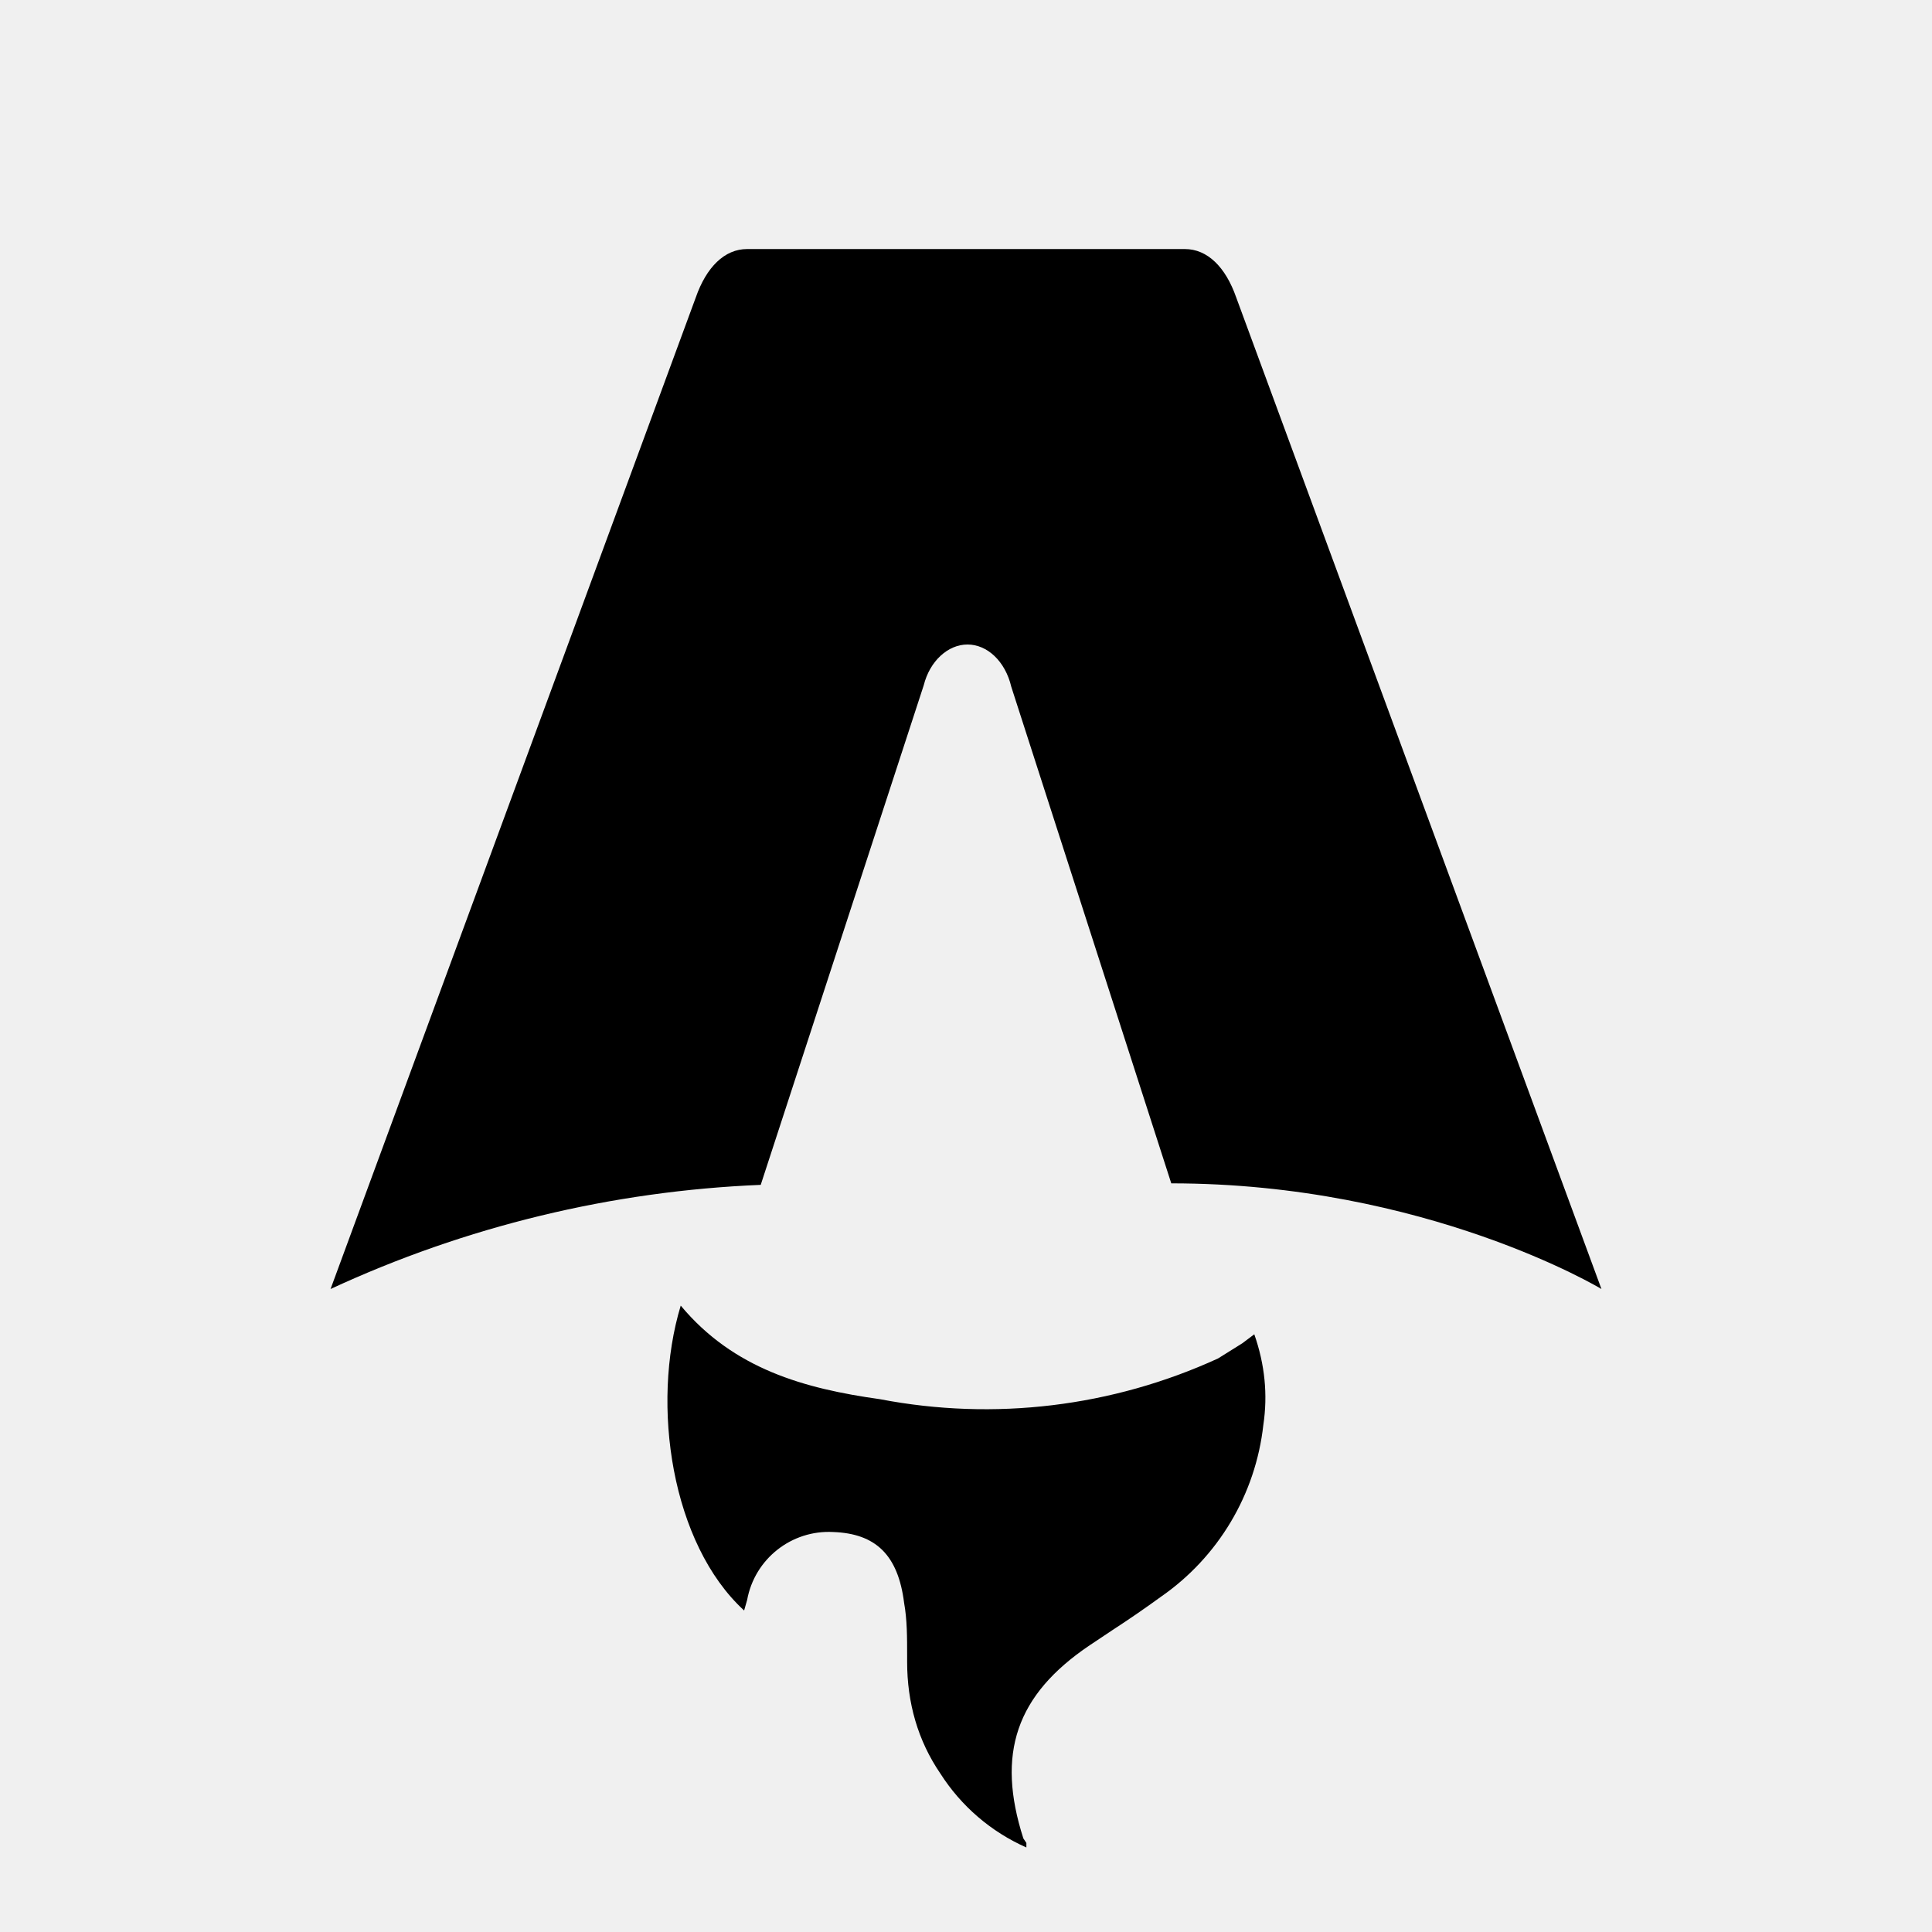
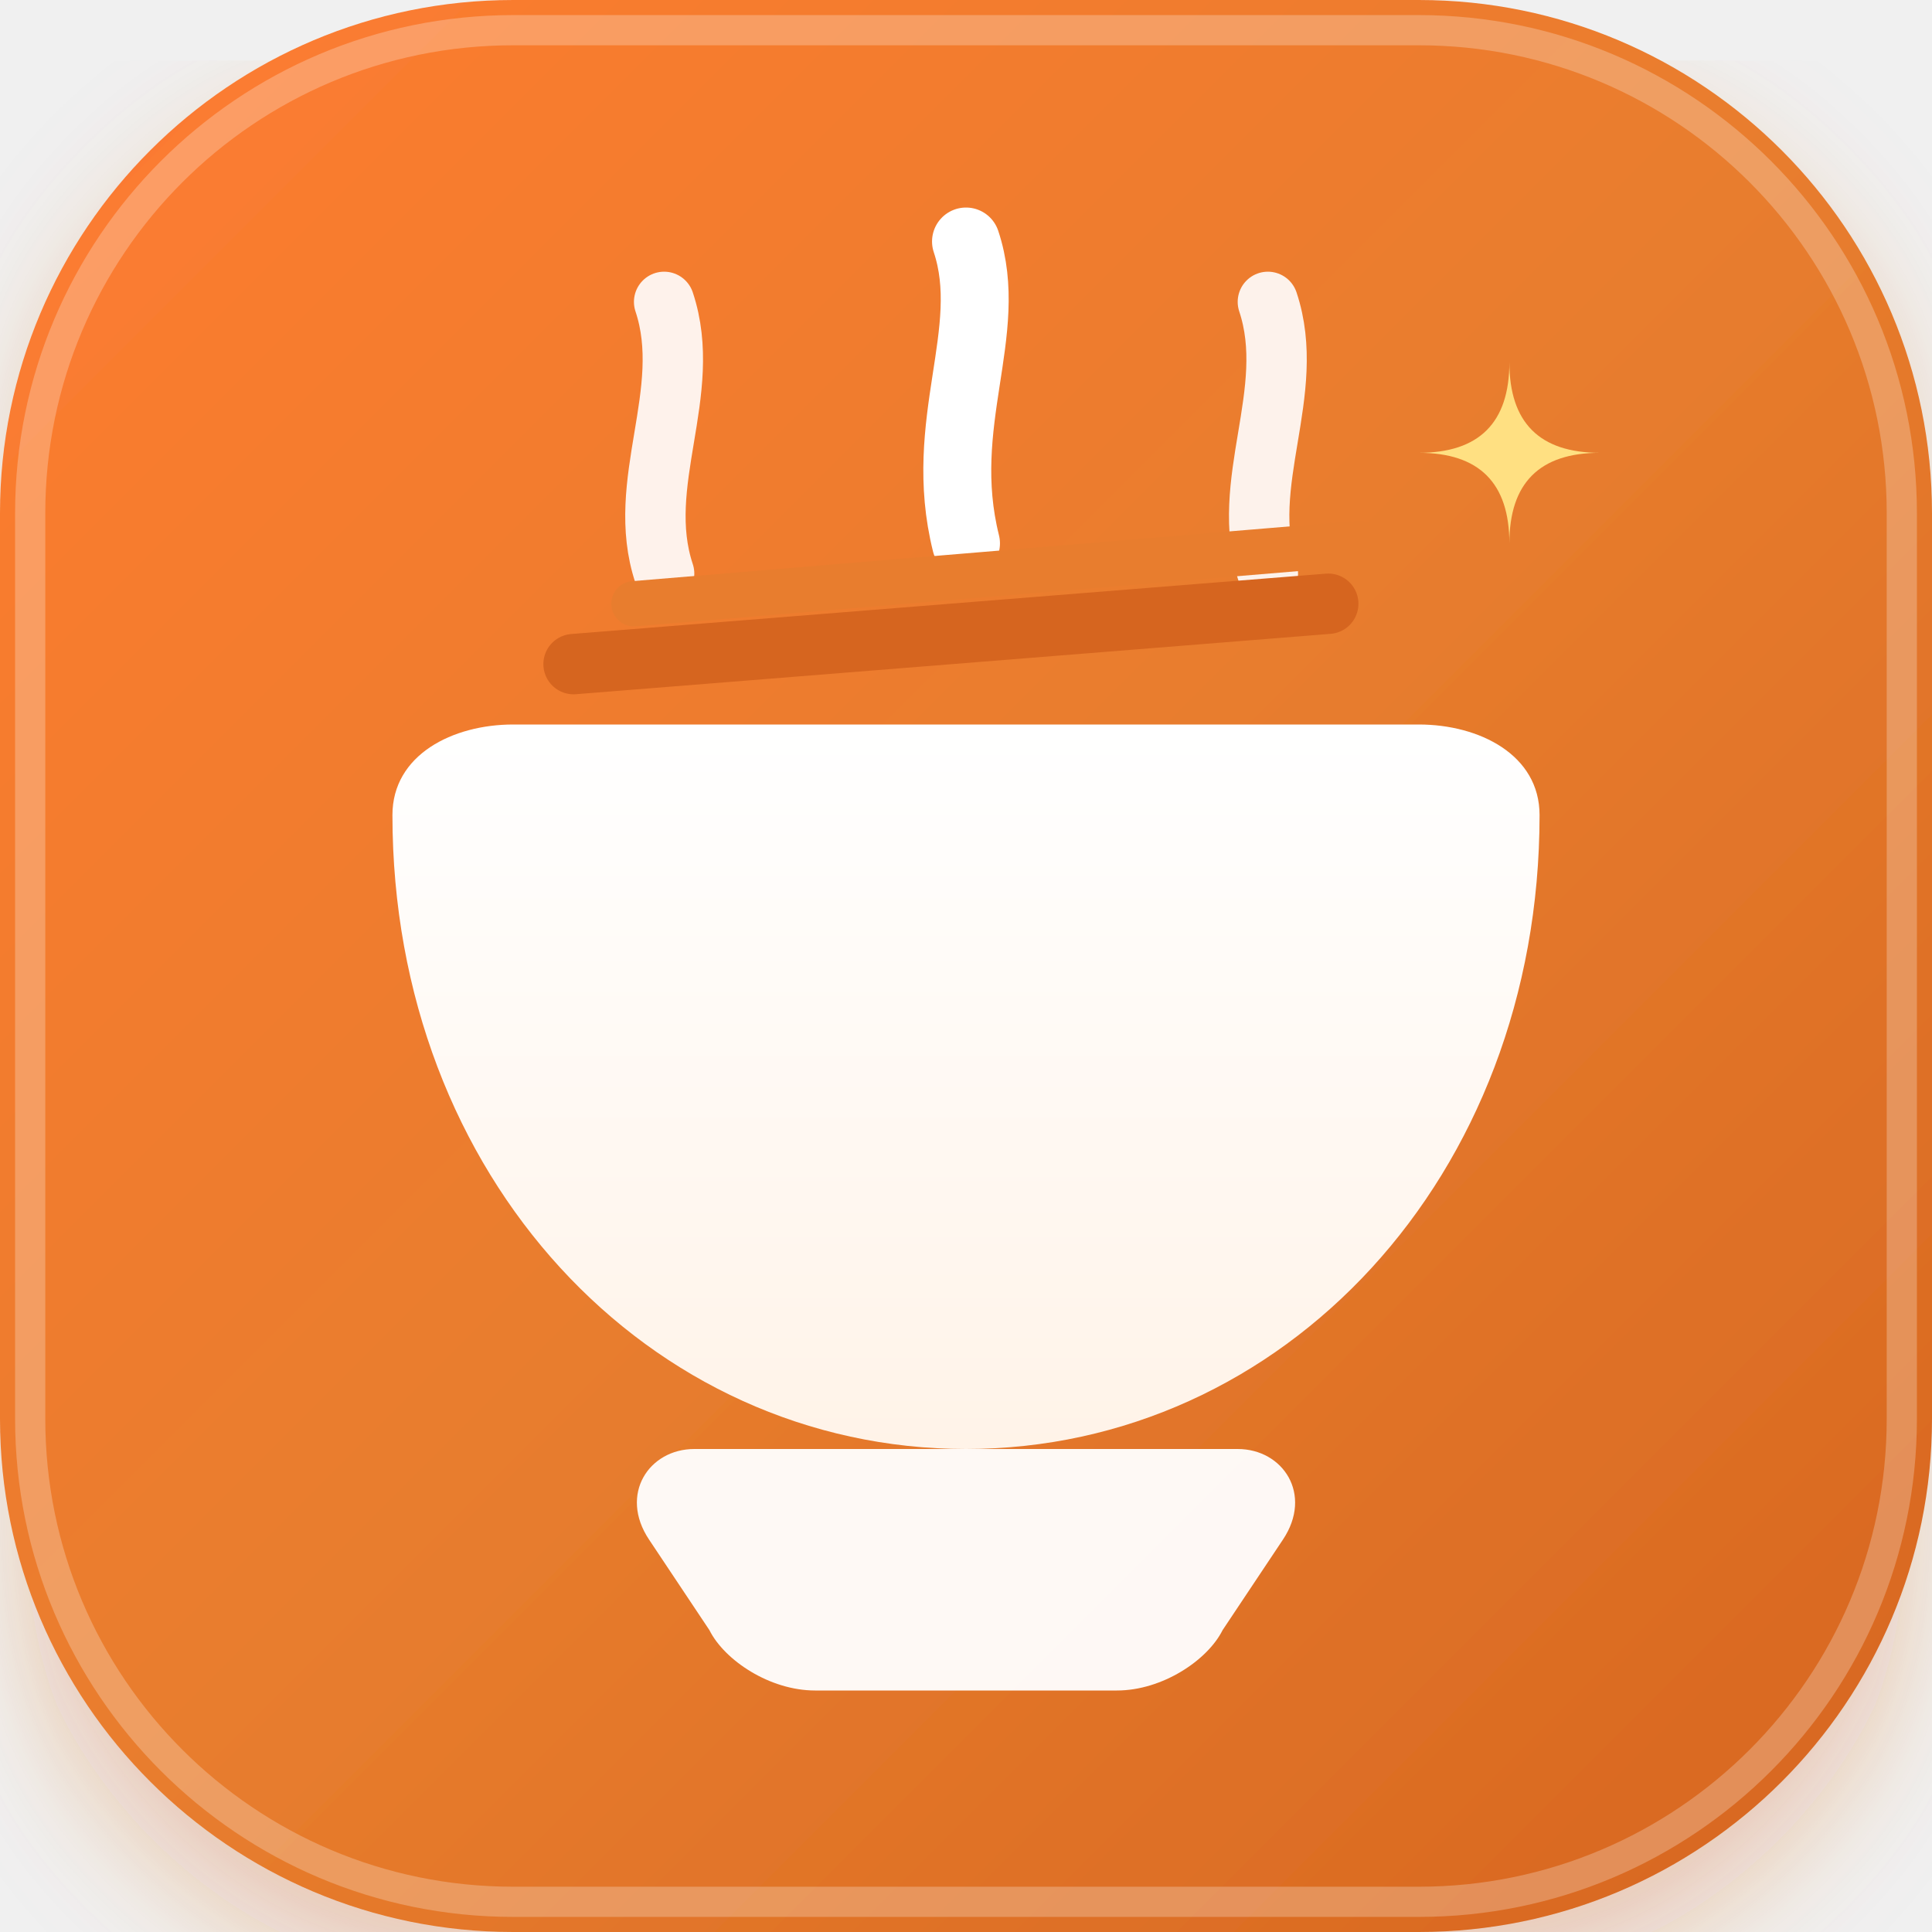
- <svg xmlns="http://www.w3.org/2000/svg" fill="none" viewBox="0 0 128 128">
-   <path d="M50.4 78.5a75.1 75.1 0 0 0-28.5 6.9l24.2-65.7c.7-2 1.9-3.2 3.4-3.2h29c1.5 0 2.7 1.2 3.4 3.2l24.2 65.7s-11.6-7-28.5-7L67 45.5c-.4-1.7-1.6-2.8-2.9-2.8-1.3 0-2.5 1.1-2.9 2.7L50.4 78.5Zm-1.1 28.2Zm-4.2-20.2c-2 6.6-.6 15.8 4.2 20.2a17.5 17.5 0 0 1 .2-.7 5.5 5.5 0 0 1 5.7-4.5c2.8.1 4.3 1.5 4.7 4.7.2 1.1.2 2.3.2 3.5v.4c0 2.7.7 5.2 2.2 7.4a13 13 0 0 0 5.7 4.9v-.3l-.2-.3c-1.8-5.6-.5-9.5 4.4-12.8l1.5-1a73 73 0 0 0 3.2-2.2 16 16 0 0 0 6.8-11.4c.3-2 .1-4-.6-6l-.8.6-1.6 1a37 37 0 0 1-22.4 2.7c-5-.7-9.7-2-13.2-6.2Z" />
-   <style>
-         path { fill: #000; }
-         @media (prefers-color-scheme: dark) {
-             path { fill: #FFF; }
-         }
-     </style>
+ <svg xmlns="http://www.w3.org/2000/svg" viewBox="0 0 128 128" fill="none">
+   <defs>
+     <linearGradient id="foodGrad" x1="0%" y1="0%" x2="100%" y2="100%">
+       <stop offset="0%" stop-color="#FF7A30" />
+       <stop offset="50%" stop-color="#E87D2E" />
+       <stop offset="100%" stop-color="#D6651F" />
+     </linearGradient>
+     <linearGradient id="bowlGrad" x1="0%" y1="0%" x2="0%" y2="100%">
+       <stop offset="0%" stop-color="#FFFFFF" />
+       <stop offset="100%" stop-color="#FFF3E8" />
+     </linearGradient>
+     <filter id="shadow" x="-10%" y="-10%" width="120%" height="120%">
+       <feDropShadow dx="0" dy="4" stdDeviation="4" flood-color="#D6651F" flood-opacity="0.3" />
+     </filter>
+   </defs>
+   <rect width="128" height="128" rx="34" fill="url(#foodGrad)" filter="url(#shadow)" />
+   <rect x="2" y="2" width="124" height="124" rx="32" stroke="#FFFFFF" stroke-opacity="0.25" stroke-width="2" fill="none" />
+   <path d="M44 38 C 42 32, 46 26, 44 20" stroke="#FFFFFF" stroke-width="4" stroke-linecap="round" stroke-opacity="0.9" fill="none" />
+   <path d="M64 36 C 62 28, 66 22, 64 16" stroke="#FFFFFF" stroke-width="4.5" stroke-linecap="round" fill="none" />
+   <path d="M84 38 C 82 32, 86 26, 84 20" stroke="#FFFFFF" stroke-width="4" stroke-linecap="round" stroke-opacity="0.9" fill="none" />
+   <path d="M26 54 C 26 50, 30 48, 34 48 L 94 48 C 98 48, 102 50, 102 54 C 102 78, 85 96, 64 96 C 43 96, 26 78, 26 54 Z" fill="url(#bowlGrad)" />
+   <path d="M46 96 L 82 96 C 85 96, 87 99, 85 102 L 81 108 C 80 110, 77 112, 74 112 L 54 112 C 51 112, 48 110, 47 108 L 43 102 C 41 99, 43 96, 46 96 Z" fill="#FFFFFF" fill-opacity="0.95" />
+   <line x1="88" y1="40" x2="38" y2="44" stroke="#D6651F" stroke-width="4" stroke-linecap="round" />
+   <line x1="90" y1="36" x2="42" y2="40" stroke="#E87D2E" stroke-width="3" stroke-linecap="round" />
+   <path d="M100 24 Q 100 30 106 30 Q 100 30 100 36 Q 100 30 94 30 Q 100 30 100 24 Z" fill="#FFE082" />
</svg>
